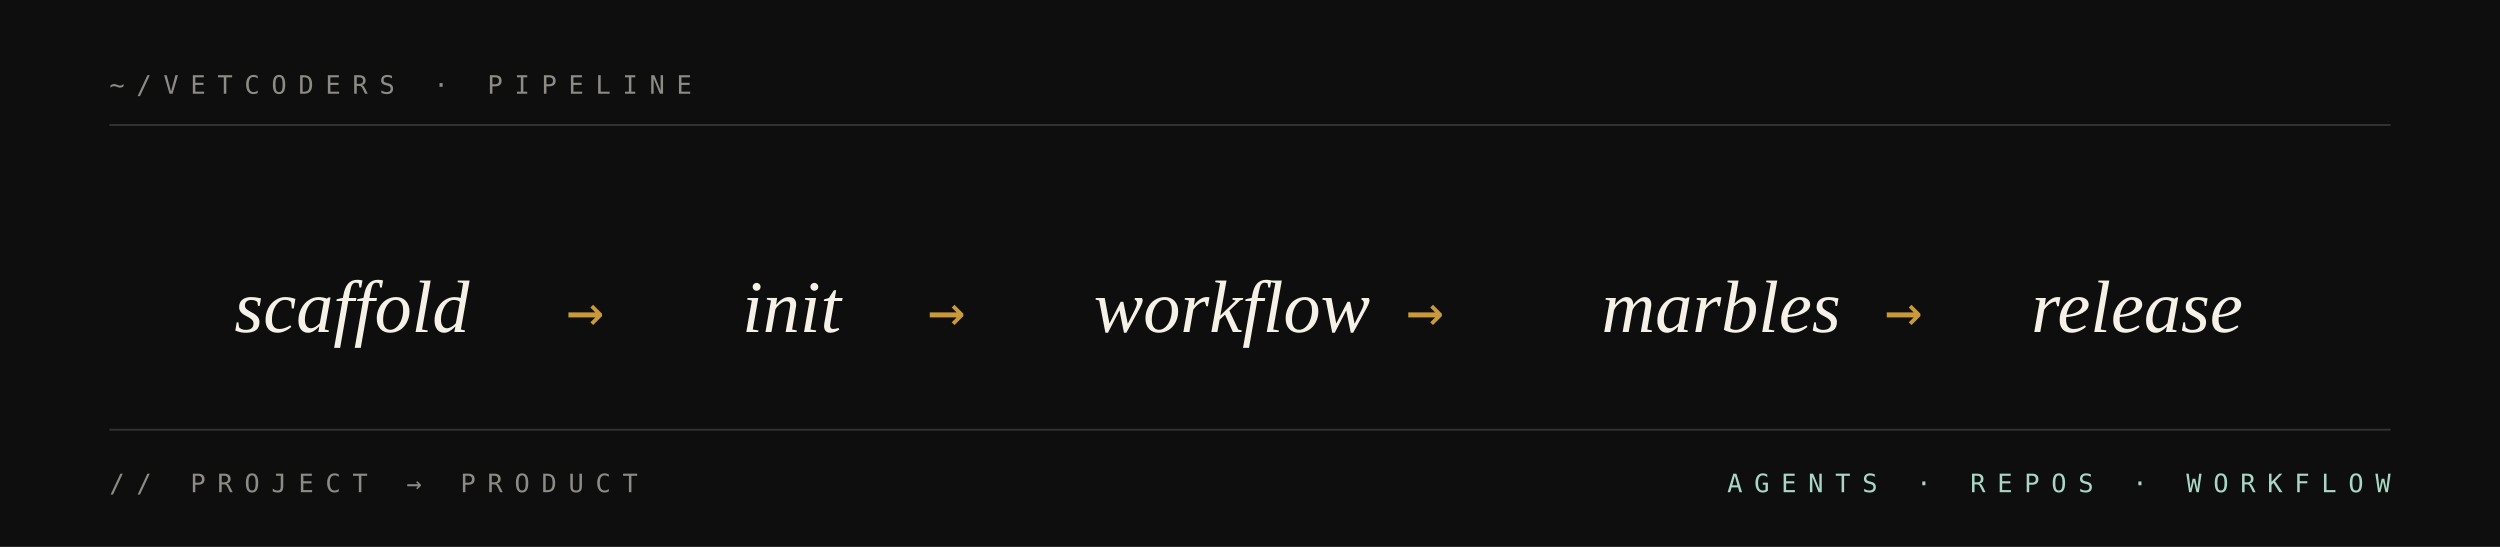
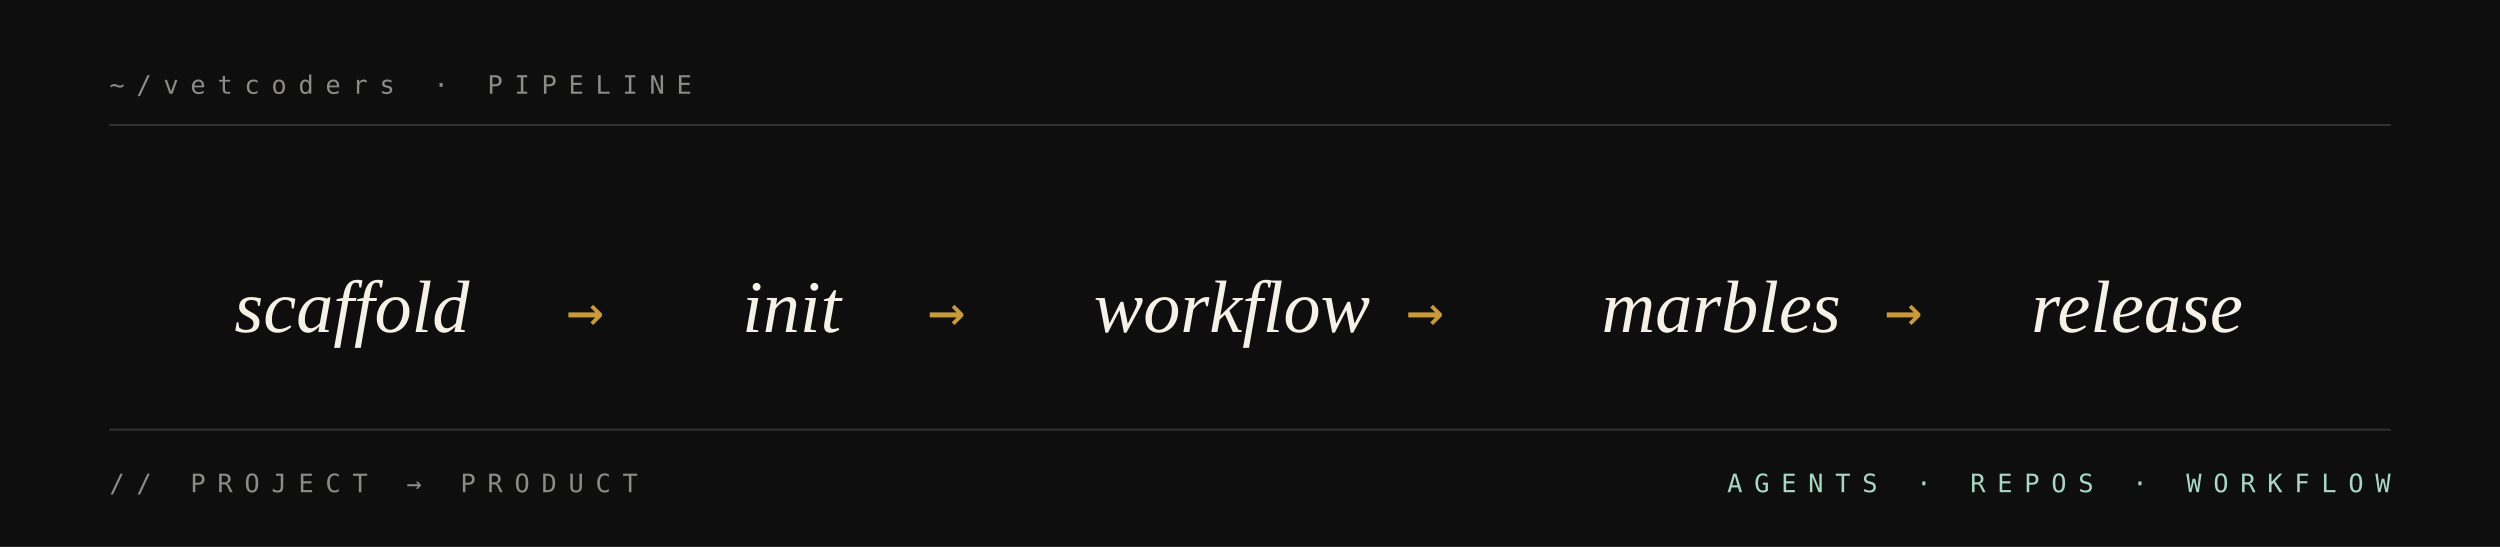
<svg xmlns="http://www.w3.org/2000/svg" viewBox="0 0 1280 280" width="1280" height="280" role="img" aria-label="project → product · agents · repos · workflow">
  <rect width="1280" height="280" fill="#0e0e0e" />
-   <text font-family="'JetBrains Mono', ui-monospace, 'SF Mono', Menlo, Consolas, monospace" x="56" y="48" font-size="13" letter-spacing="6" fill="#f5f1e7" fill-opacity="0.55">~/VETCODERS · PIPELINE</text>
+   <text font-family="'JetBrains Mono', ui-monospace, 'SF Mono', Menlo, Consolas, monospace" x="56" y="48" font-size="13" letter-spacing="6" fill="#f5f1e7" fill-opacity="0.55">~/vetcoders · PIPELINE</text>
  <line x1="56" y1="64" x2="1224" y2="64" stroke="#f5f1e7" stroke-opacity="0.16" />
  <g font-family="'Instrument Serif', 'Cormorant Garamond', Georgia, 'Times New Roman', serif" font-style="italic" font-size="38" fill="#f5f1e7">
    <text x="120" y="170">scaffold</text>
    <text x="380" y="170">init</text>
    <text x="560" y="170">workflow</text>
    <text x="820" y="170">marbles</text>
    <text x="1040" y="170">release</text>
  </g>
  <g font-family="'JetBrains Mono', ui-monospace, 'SF Mono', Menlo, Consolas, monospace" font-size="32" fill="#c99a3b">
    <text x="290" y="170">→</text>
    <text x="475" y="170">→</text>
    <text x="720" y="170">→</text>
    <text x="965" y="170">→</text>
  </g>
  <line x1="56" y1="220" x2="1224" y2="220" stroke="#f5f1e7" stroke-opacity="0.16" />
  <text font-family="'JetBrains Mono', ui-monospace, 'SF Mono', Menlo, Consolas, monospace" x="56" y="252" font-size="13" letter-spacing="6" fill="#f5f1e7" fill-opacity="0.55">// PROJECT → PRODUCT</text>
  <text font-family="'JetBrains Mono', ui-monospace, 'SF Mono', Menlo, Consolas, monospace" x="1224" y="252" text-anchor="end" font-size="13" letter-spacing="6" fill="#a8d8c5">AGENTS · REPOS · WORKFLOW</text>
</svg>
